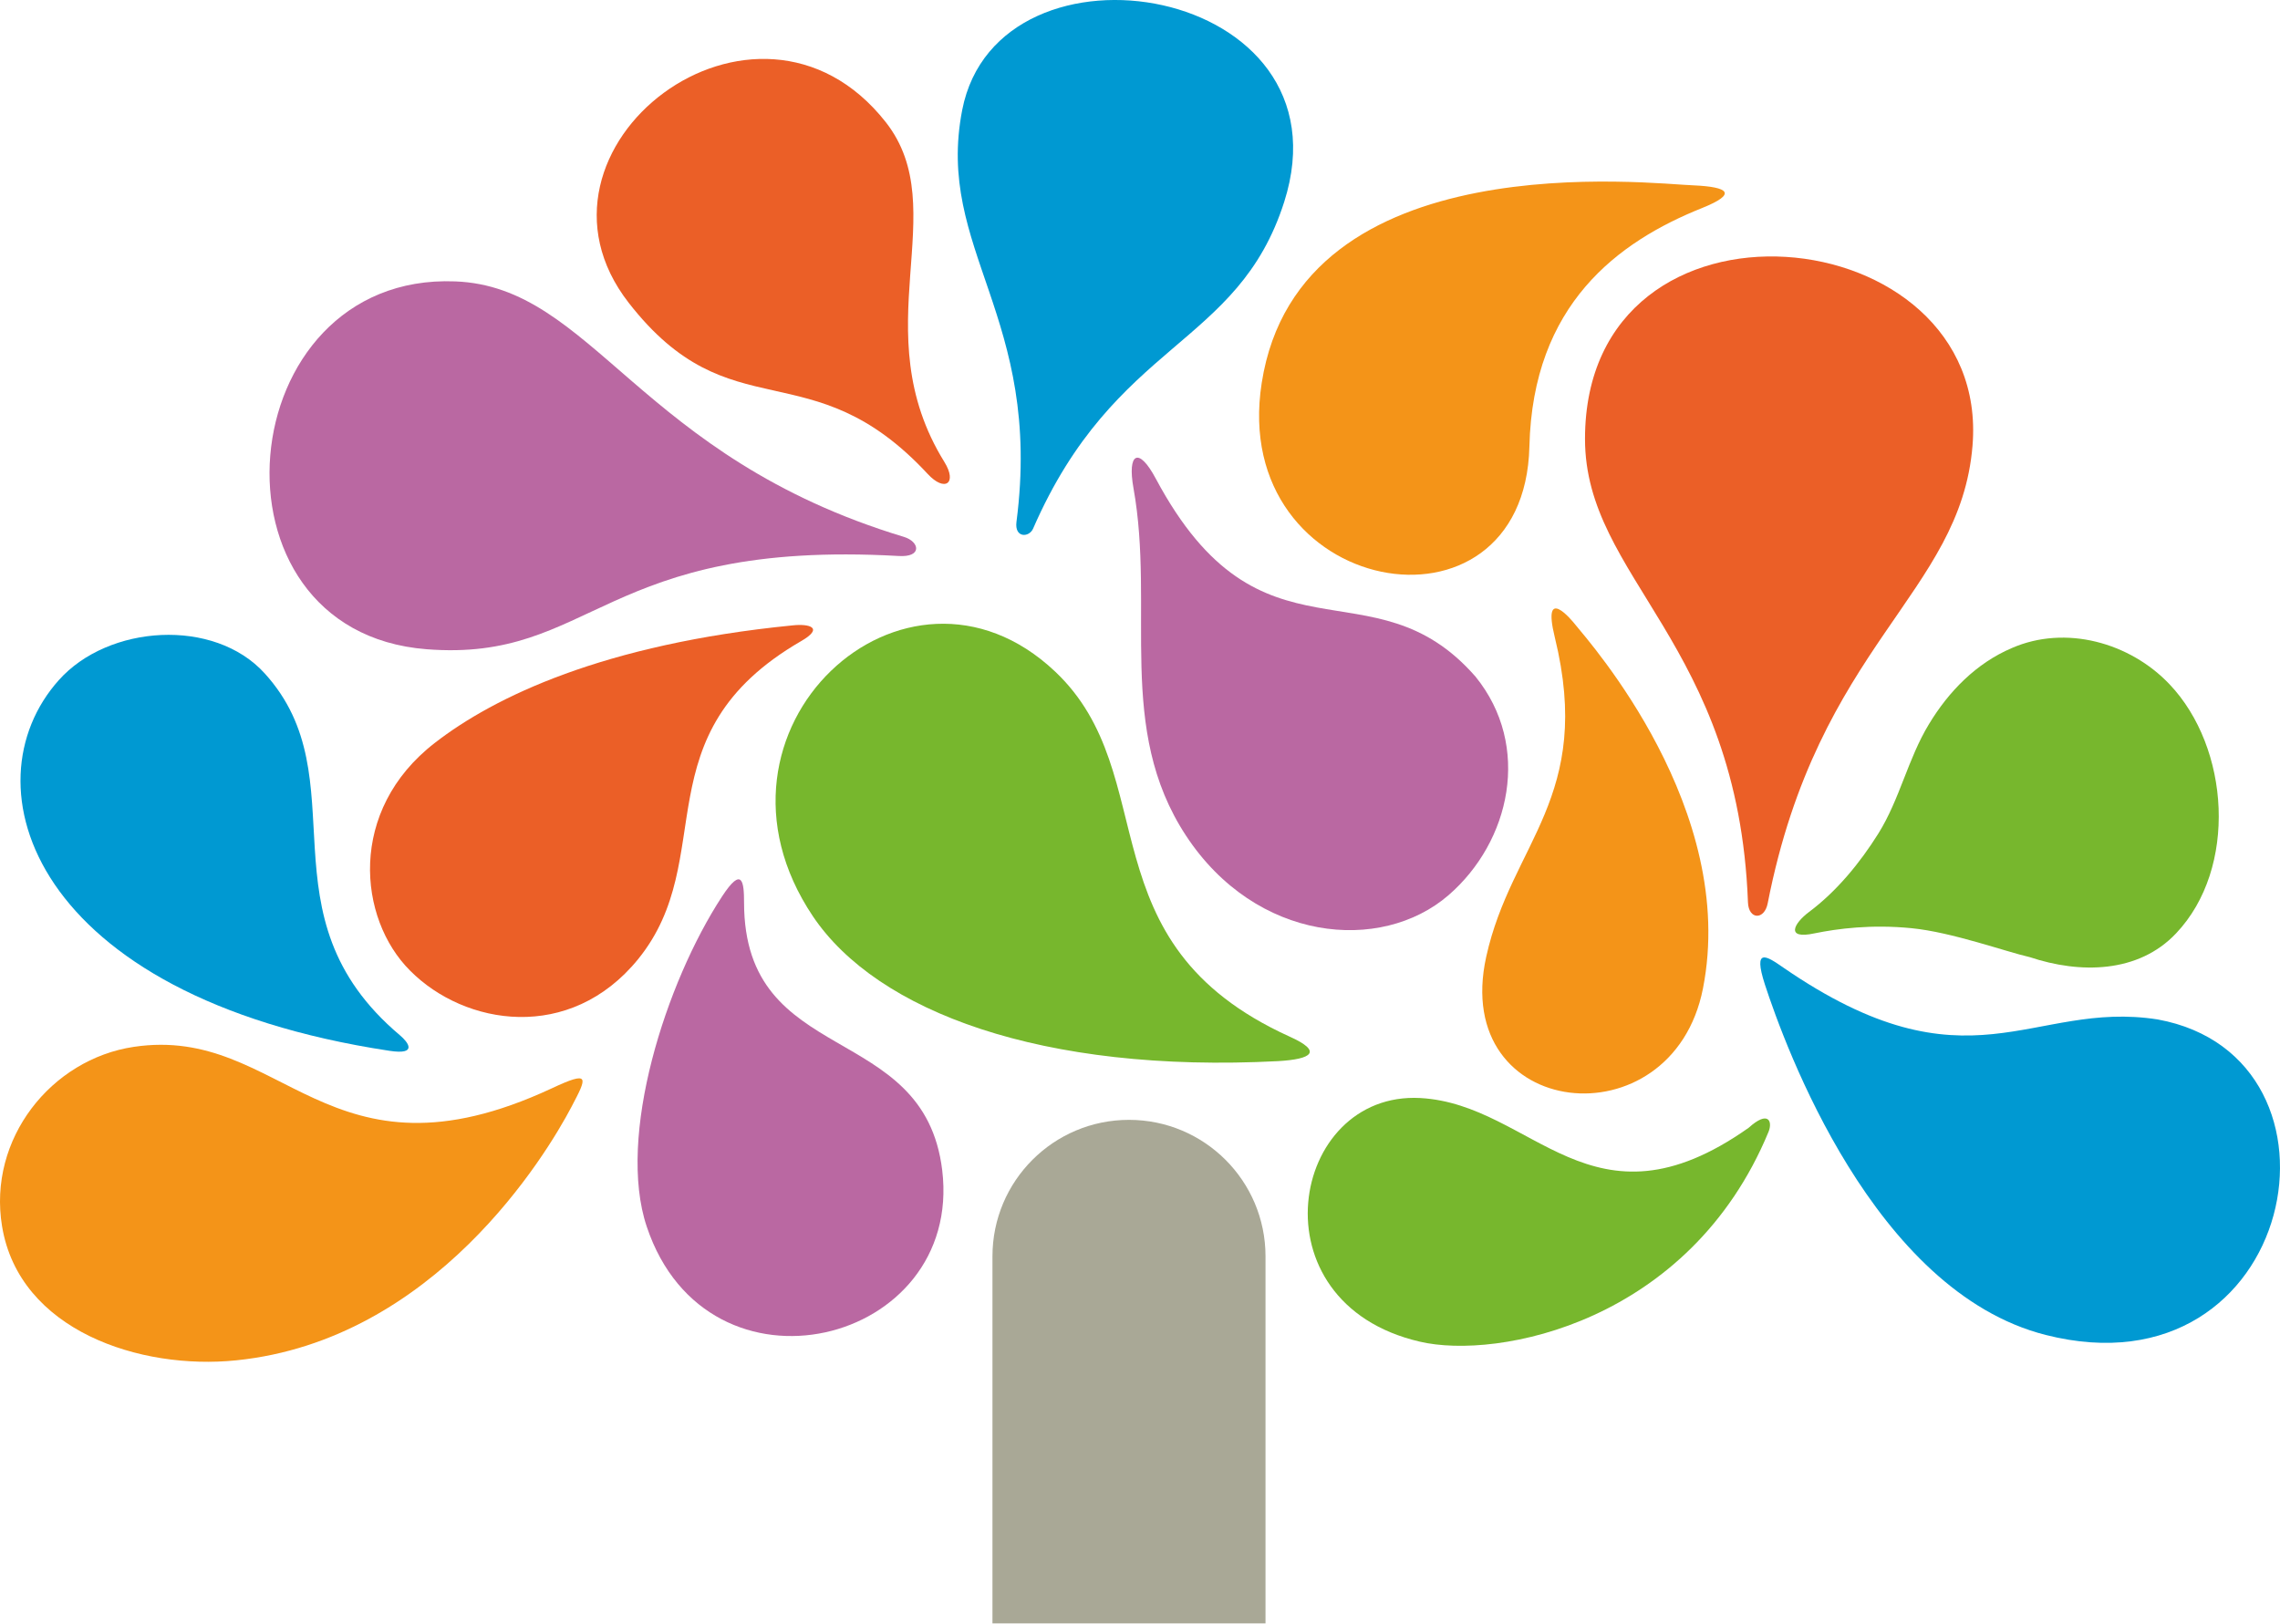
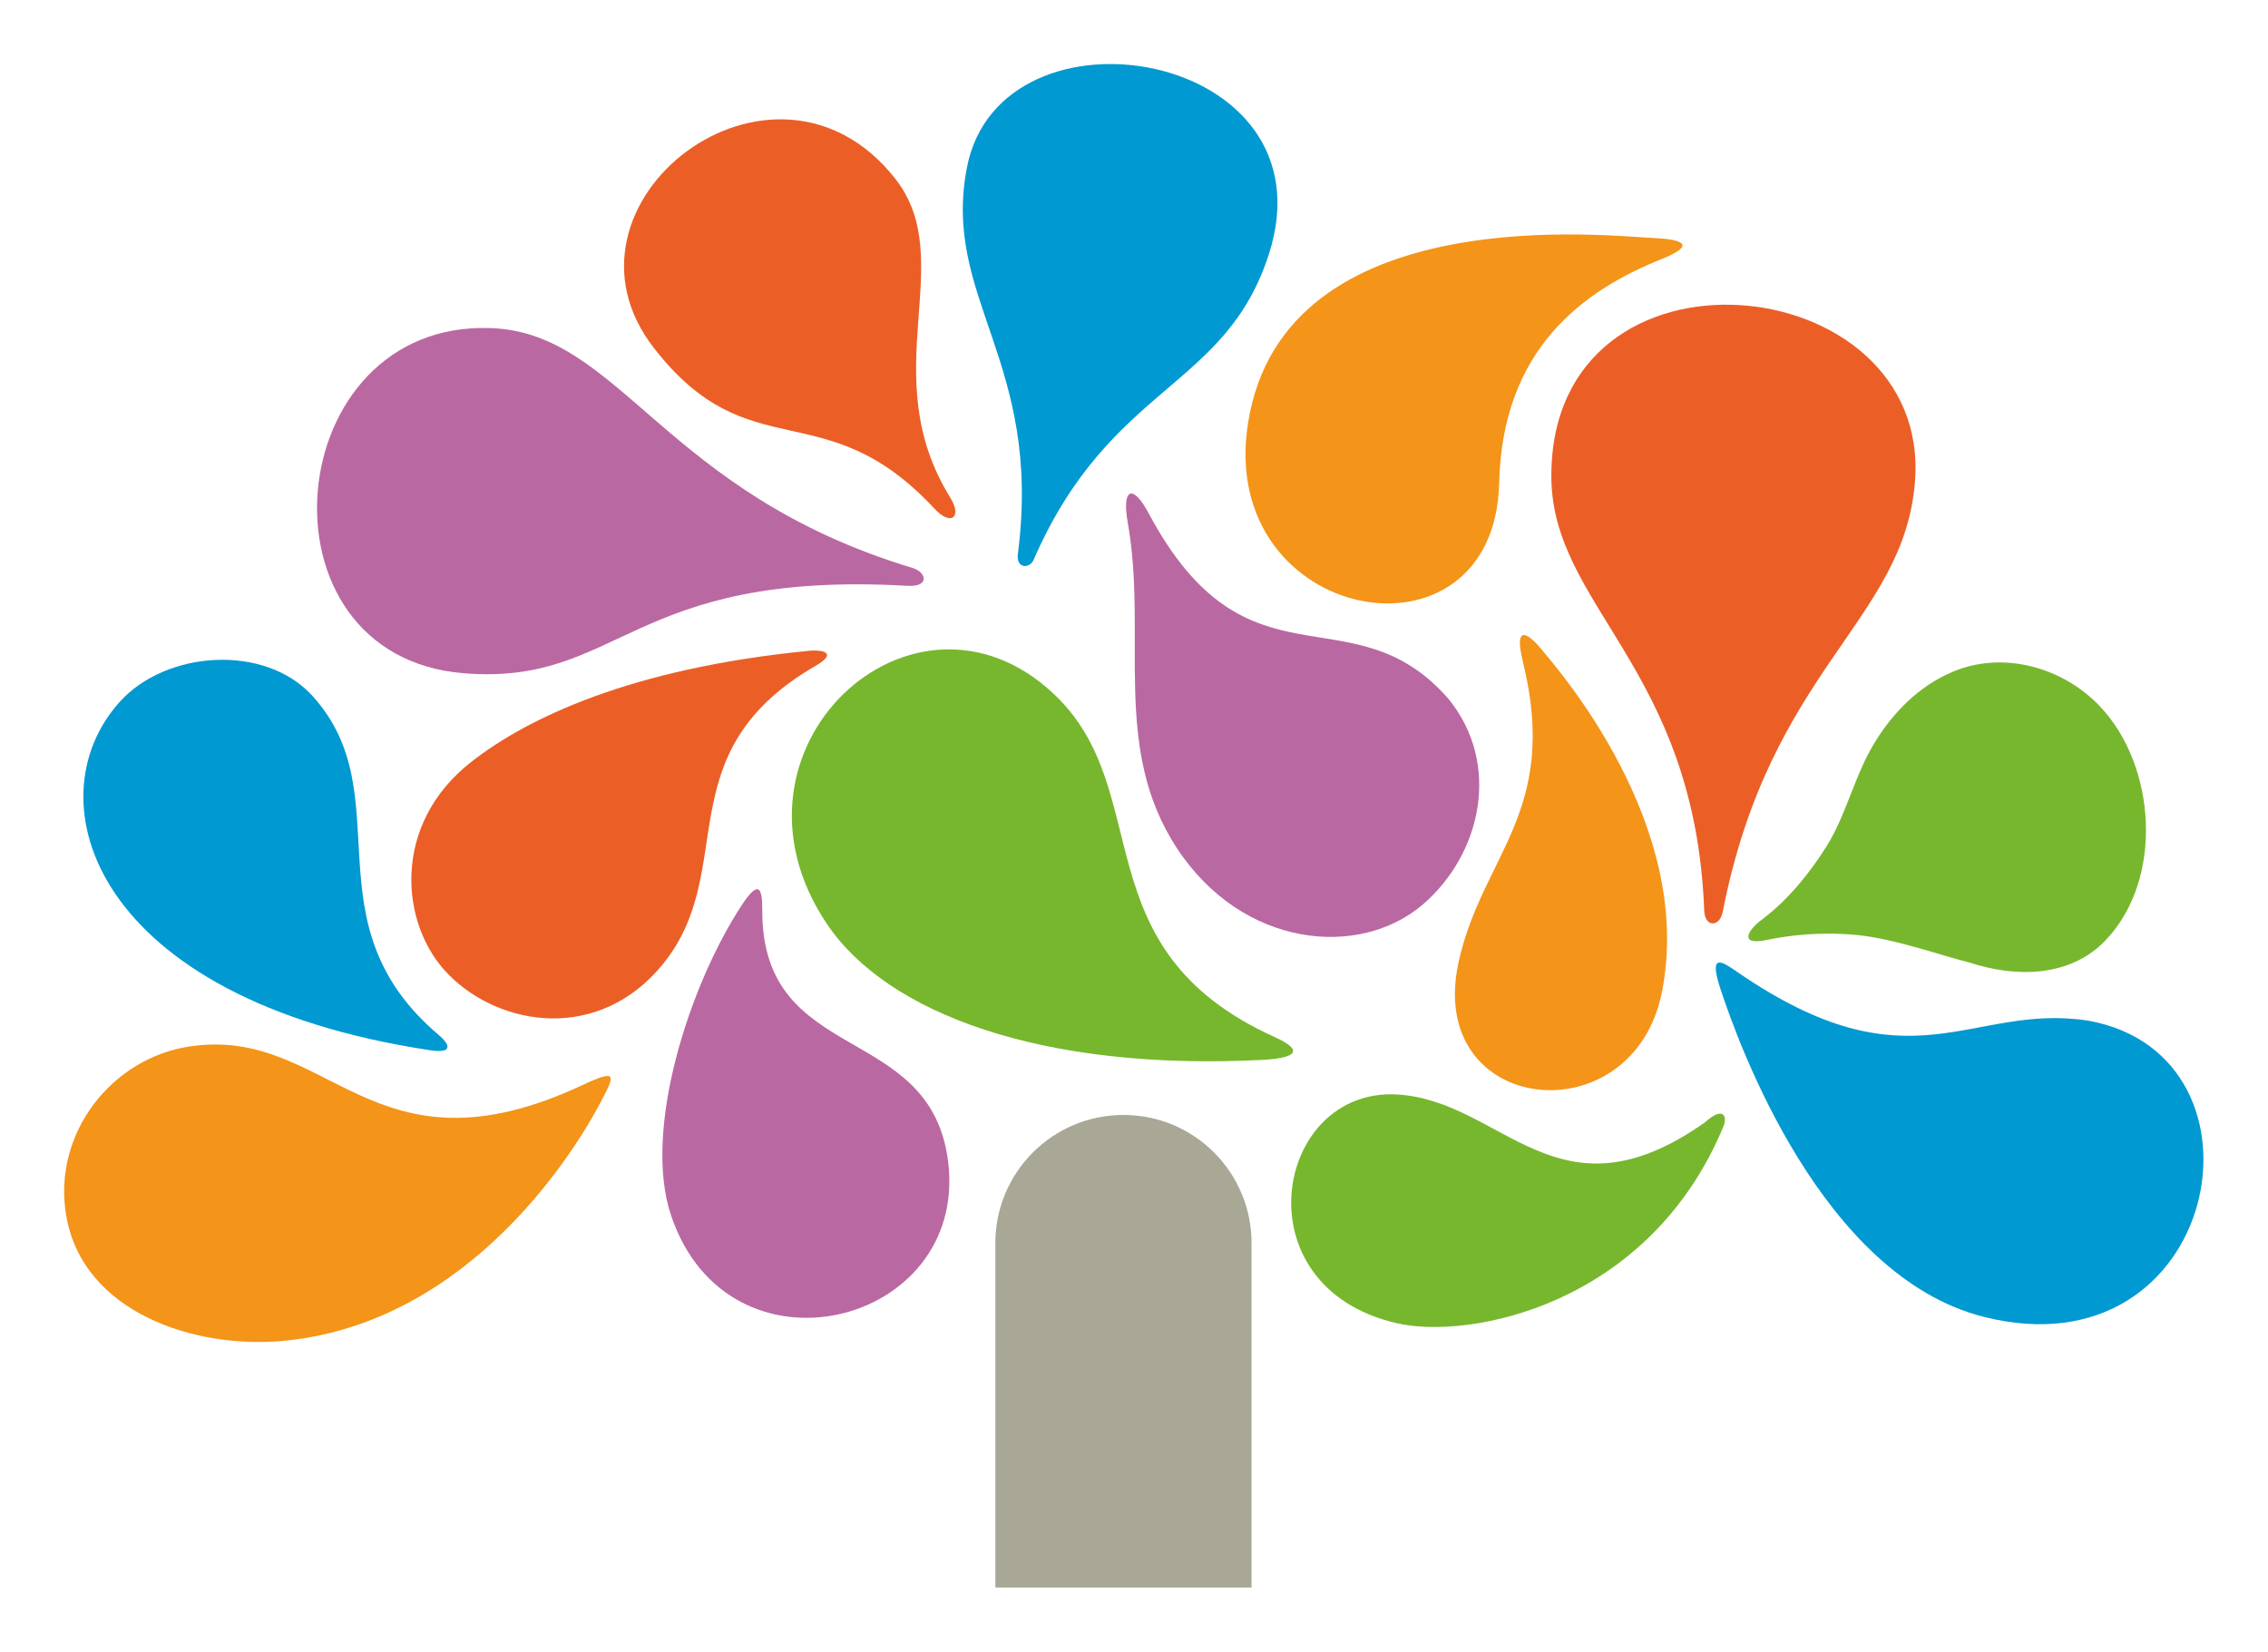
- <svg xmlns="http://www.w3.org/2000/svg" width="60.798mm" height="43.297mm" viewBox="0 0 60.798 43.297" version="1.1" id="svg8697">
+ <svg xmlns="http://www.w3.org/2000/svg" version="1.1" id="svg8697" viewBox="-1.82 -1.82 64.45 46.94" width="400.0" height="291.3">
  <defs id="defs8691" />
  <g id="layer1" transform="translate(-185.1669,-97.90432)">
    <g id="g6710" style="stroke-width:0.333" transform="matrix(1.058315,0,0,1.058312,-69.99868,-1255.157)">
      <path style="fill:#77b72d;stroke:none;stroke-width:0.333" d="m 267.688,1295.43 c -3.77,-3.56 -9.256,1.47 -6.1,6.17 1.614,2.4 5.766,3.96 11.724,3.65 0.851,-0.05 1.13,-0.24 0.283,-0.62 -5.216,-2.37 -3.129,-6.58 -5.907,-9.2 z" id="path6678" />
      <path style="fill:#f49418;stroke:none;stroke-width:0.333" d="m 255.506,1306.4 c 0.388,-0.74 0.492,-0.93 -0.507,-0.46 -5.655,2.63 -6.763,-1.61 -10.52,-1.05 -2.083,0.31 -3.685,2.32 -3.322,4.52 0.432,2.63 3.48,3.63 5.903,3.38 4.992,-0.51 7.805,-5.17 8.446,-6.39 z" id="path6680" />
      <path style="fill:#0099d2;stroke:none;stroke-width:0.333" d="m 251.184,1304.6 c 0.201,0.17 0.461,0.5 -0.265,0.39 -9.043,-1.37 -10.683,-6.71 -8.333,-9.34 1.246,-1.4 3.915,-1.58 5.19,-0.17 2.416,2.66 -0.188,6.09 3.408,9.12 z" id="path6682" />
      <path style="fill:#f49418;stroke:none;stroke-width:0.333" d="m 283.781,1283.18 c 0.881,0.04 1.107,0.21 0.214,0.57 -2.125,0.85 -4.269,2.43 -4.354,6.01 -0.122,5.16 -7.587,3.79 -6.745,-1.6 0.951,-6.11 9.862,-5.01 10.885,-4.98 z" id="path6684" />
      <path style="fill:#ba68a2;stroke:none;stroke-width:0.333" d="m 257.401,1309.42 c 1.534,4.59 7.977,2.99 7.445,-1.42 -0.459,-3.79 -4.993,-2.57 -4.993,-6.75 0,-0.51 -0.044,-0.93 -0.554,-0.15 -1.421,2.17 -2.658,6.05 -1.898,8.32 z" id="path6686" />
      <path style="fill:#77b72d;stroke:none;stroke-width:0.333" d="m 285.165,1306.93 c -3.966,2.8 -5.417,-0.59 -8.272,-0.75 -3.288,-0.18 -4.242,5.16 -0.012,6.14 1.96,0.46 6.796,-0.48 8.786,-5.29 0.105,-0.26 -0.003,-0.55 -0.502,-0.1 z" id="path6688" />
      <path style="fill:#f49418;stroke:none;stroke-width:0.333" d="m 284.014,1303.42 c 0.889,-4.51 -2.853,-8.72 -3.208,-9.16 -0.093,-0.12 -0.856,-1.04 -0.525,0.31 0.987,4.03 -1.096,5.18 -1.728,8.05 -0.911,4.13 4.686,4.73 5.461,0.8 z" id="path6690" />
      <path style="fill:#eb5f27;stroke:none;stroke-width:0.333" d="m 261.064,1294.27 c -4.744,0.47 -7.508,1.8 -9.002,2.96 -2.201,1.7 -1.938,4.43 -0.623,5.74 1.379,1.39 4.028,1.82 5.745,-0.29 2.069,-2.55 0.044,-5.66 4.099,-8.01 0.595,-0.34 0.223,-0.45 -0.219,-0.4 z" id="path6692" />
      <path style="fill:#77b72d;stroke:none;stroke-width:0.333" d="m 291.797,1294.84 c -0.893,0.38 -1.59,1.09 -2.09,1.92 -0.528,0.87 -0.735,1.89 -1.271,2.75 -0.462,0.74 -1.052,1.46 -1.748,1.98 -0.388,0.29 -0.602,0.7 0.136,0.54 0.591,-0.12 1.43,-0.23 2.445,-0.13 1.018,0.1 2.368,0.59 2.981,0.73 1.26,0.42 2.732,0.41 3.685,-0.6 1.556,-1.64 1.357,-4.68 -0.168,-6.28 -0.998,-1.05 -2.618,-1.5 -3.97,-0.91 z" id="path6694" />
      <path style="fill:#0099d2;stroke:none;stroke-width:0.333" d="m 295.473,1304.2 c -3.186,-0.5 -4.75,1.92 -9.438,-1.31 -0.417,-0.29 -0.767,-0.52 -0.46,0.43 0.504,1.54 2.74,7.73 7.073,8.83 6.346,1.61 8.026,-7 2.825,-7.95 z" id="path6696" />
      <path style="fill:#0099d2;stroke:none;stroke-width:0.333" d="m 265.35,1281.28 c -0.687,3.53 2.037,5.2 1.367,10.38 -0.053,0.41 0.318,0.4 0.419,0.17 2.069,-4.75 5.156,-4.57 6.326,-8.23 1.748,-5.48 -7.206,-6.97 -8.112,-2.32 z" id="path6698" />
      <path style="fill:#ba68a2;stroke:none;stroke-width:0.333" d="m 251.854,1294.87 c 4.204,0.33 4.422,-2.77 11.889,-2.35 0.607,0.04 0.534,-0.36 0.142,-0.48 -6.694,-2.02 -7.833,-6.31 -11.314,-6.44 -5.686,-0.22 -6.49,8.82 -0.717,9.27 z" id="path6700" />
      <path style="fill:#eb5f27;stroke:none;stroke-width:0.333" d="m 256.947,1286.14 c 2.576,3.31 4.578,1.13 7.531,4.31 0.433,0.47 0.757,0.24 0.422,-0.3 -2.06,-3.33 0.256,-6.35 -1.474,-8.56 -3.259,-4.15 -9.509,0.66 -6.479,4.55 z" id="path6702" />
      <path style="fill:#eb5f27;stroke:none;stroke-width:0.333" d="m 281.042,1289.57 c 0,3.51 3.859,5.13 4.106,11.68 0.017,0.44 0.416,0.45 0.498,0.02 1.277,-6.52 4.853,-7.78 5.16,-11.53 0.477,-5.79 -9.764,-6.84 -9.764,-0.17 z" id="path6704" />
      <path style="fill:#ba68a2;stroke:none;stroke-width:0.333" d="m 277.601,1301.07 c 1.562,-1.35 2.101,-3.76 0.682,-5.51 -2.604,-2.98 -5.397,-0.01 -8.056,-4.99 -0.437,-0.82 -0.72,-0.64 -0.562,0.24 0.546,3.04 -0.451,6.06 1.325,8.76 1.762,2.68 4.907,2.97 6.611,1.5 z" id="path6706" />
      <path style="fill:#a9a896;stroke:none;stroke-width:0.333" d="m 269.552,1306.73 c -1.901,0 -3.44,1.54 -3.44,3.44 v 9.25 h 6.88 v -9.25 c 0,-1.9 -1.54,-3.44 -3.44,-3.44 z" id="path6708" />
    </g>
  </g>
</svg>
